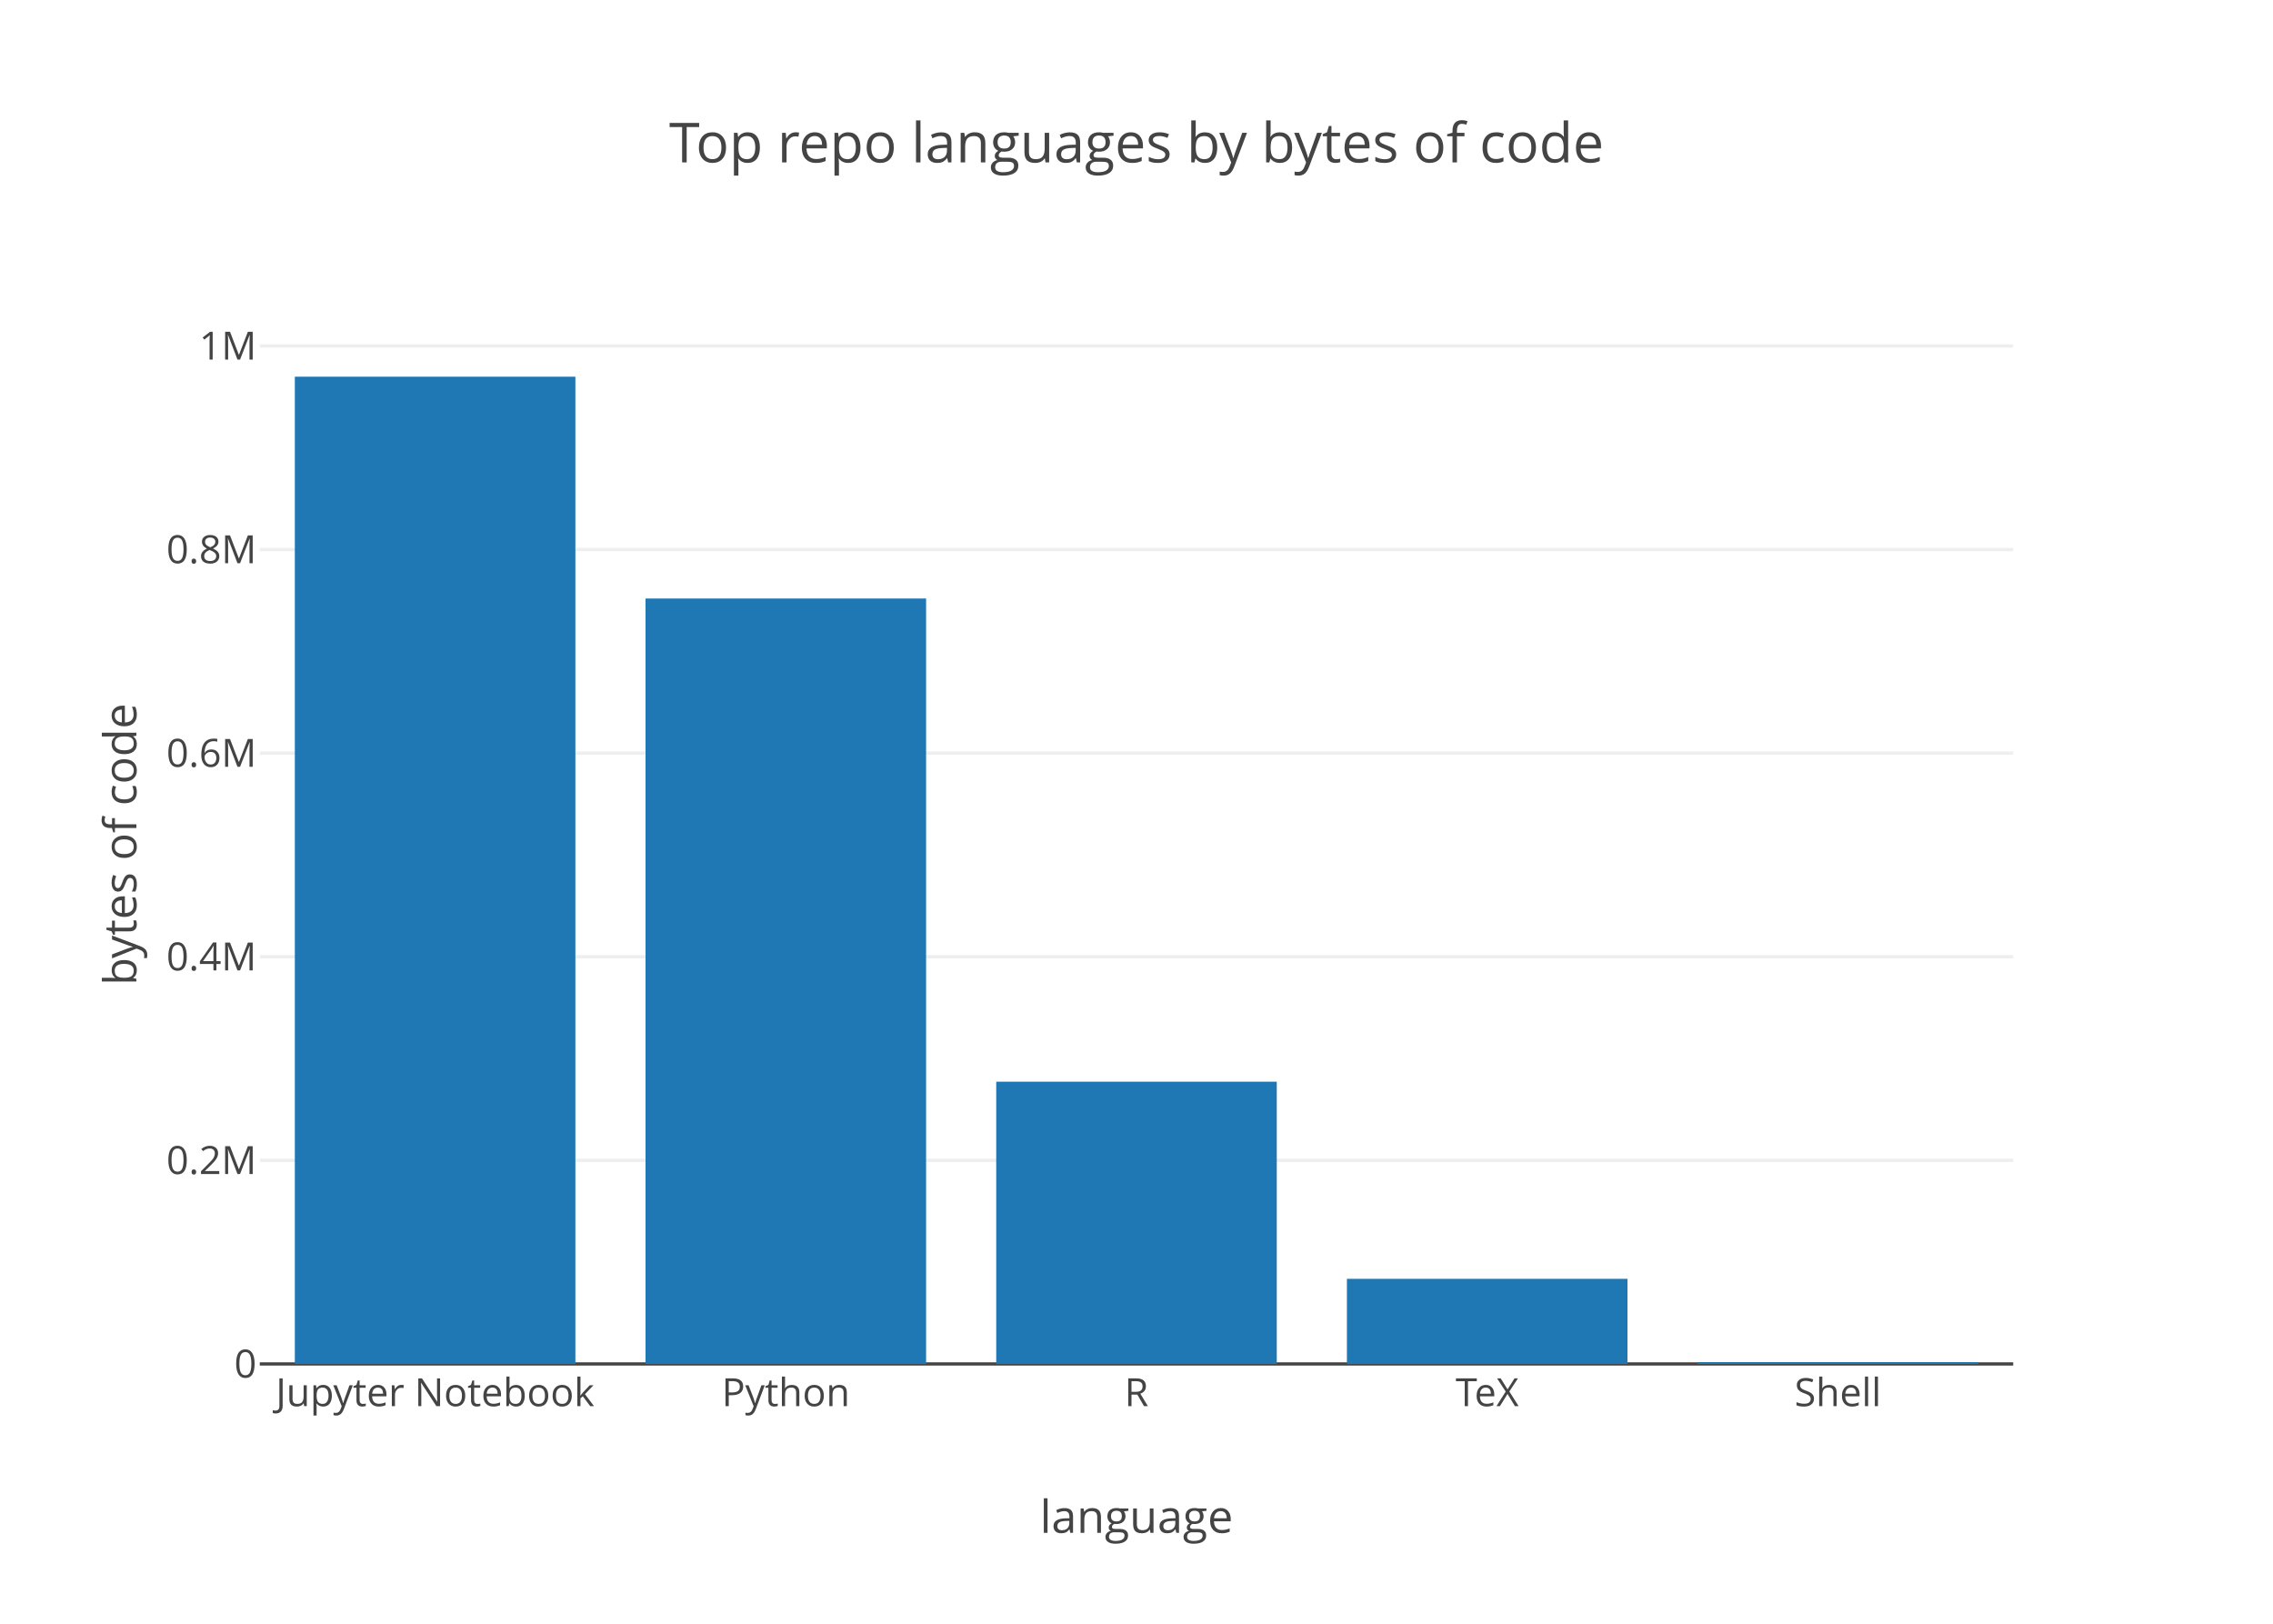
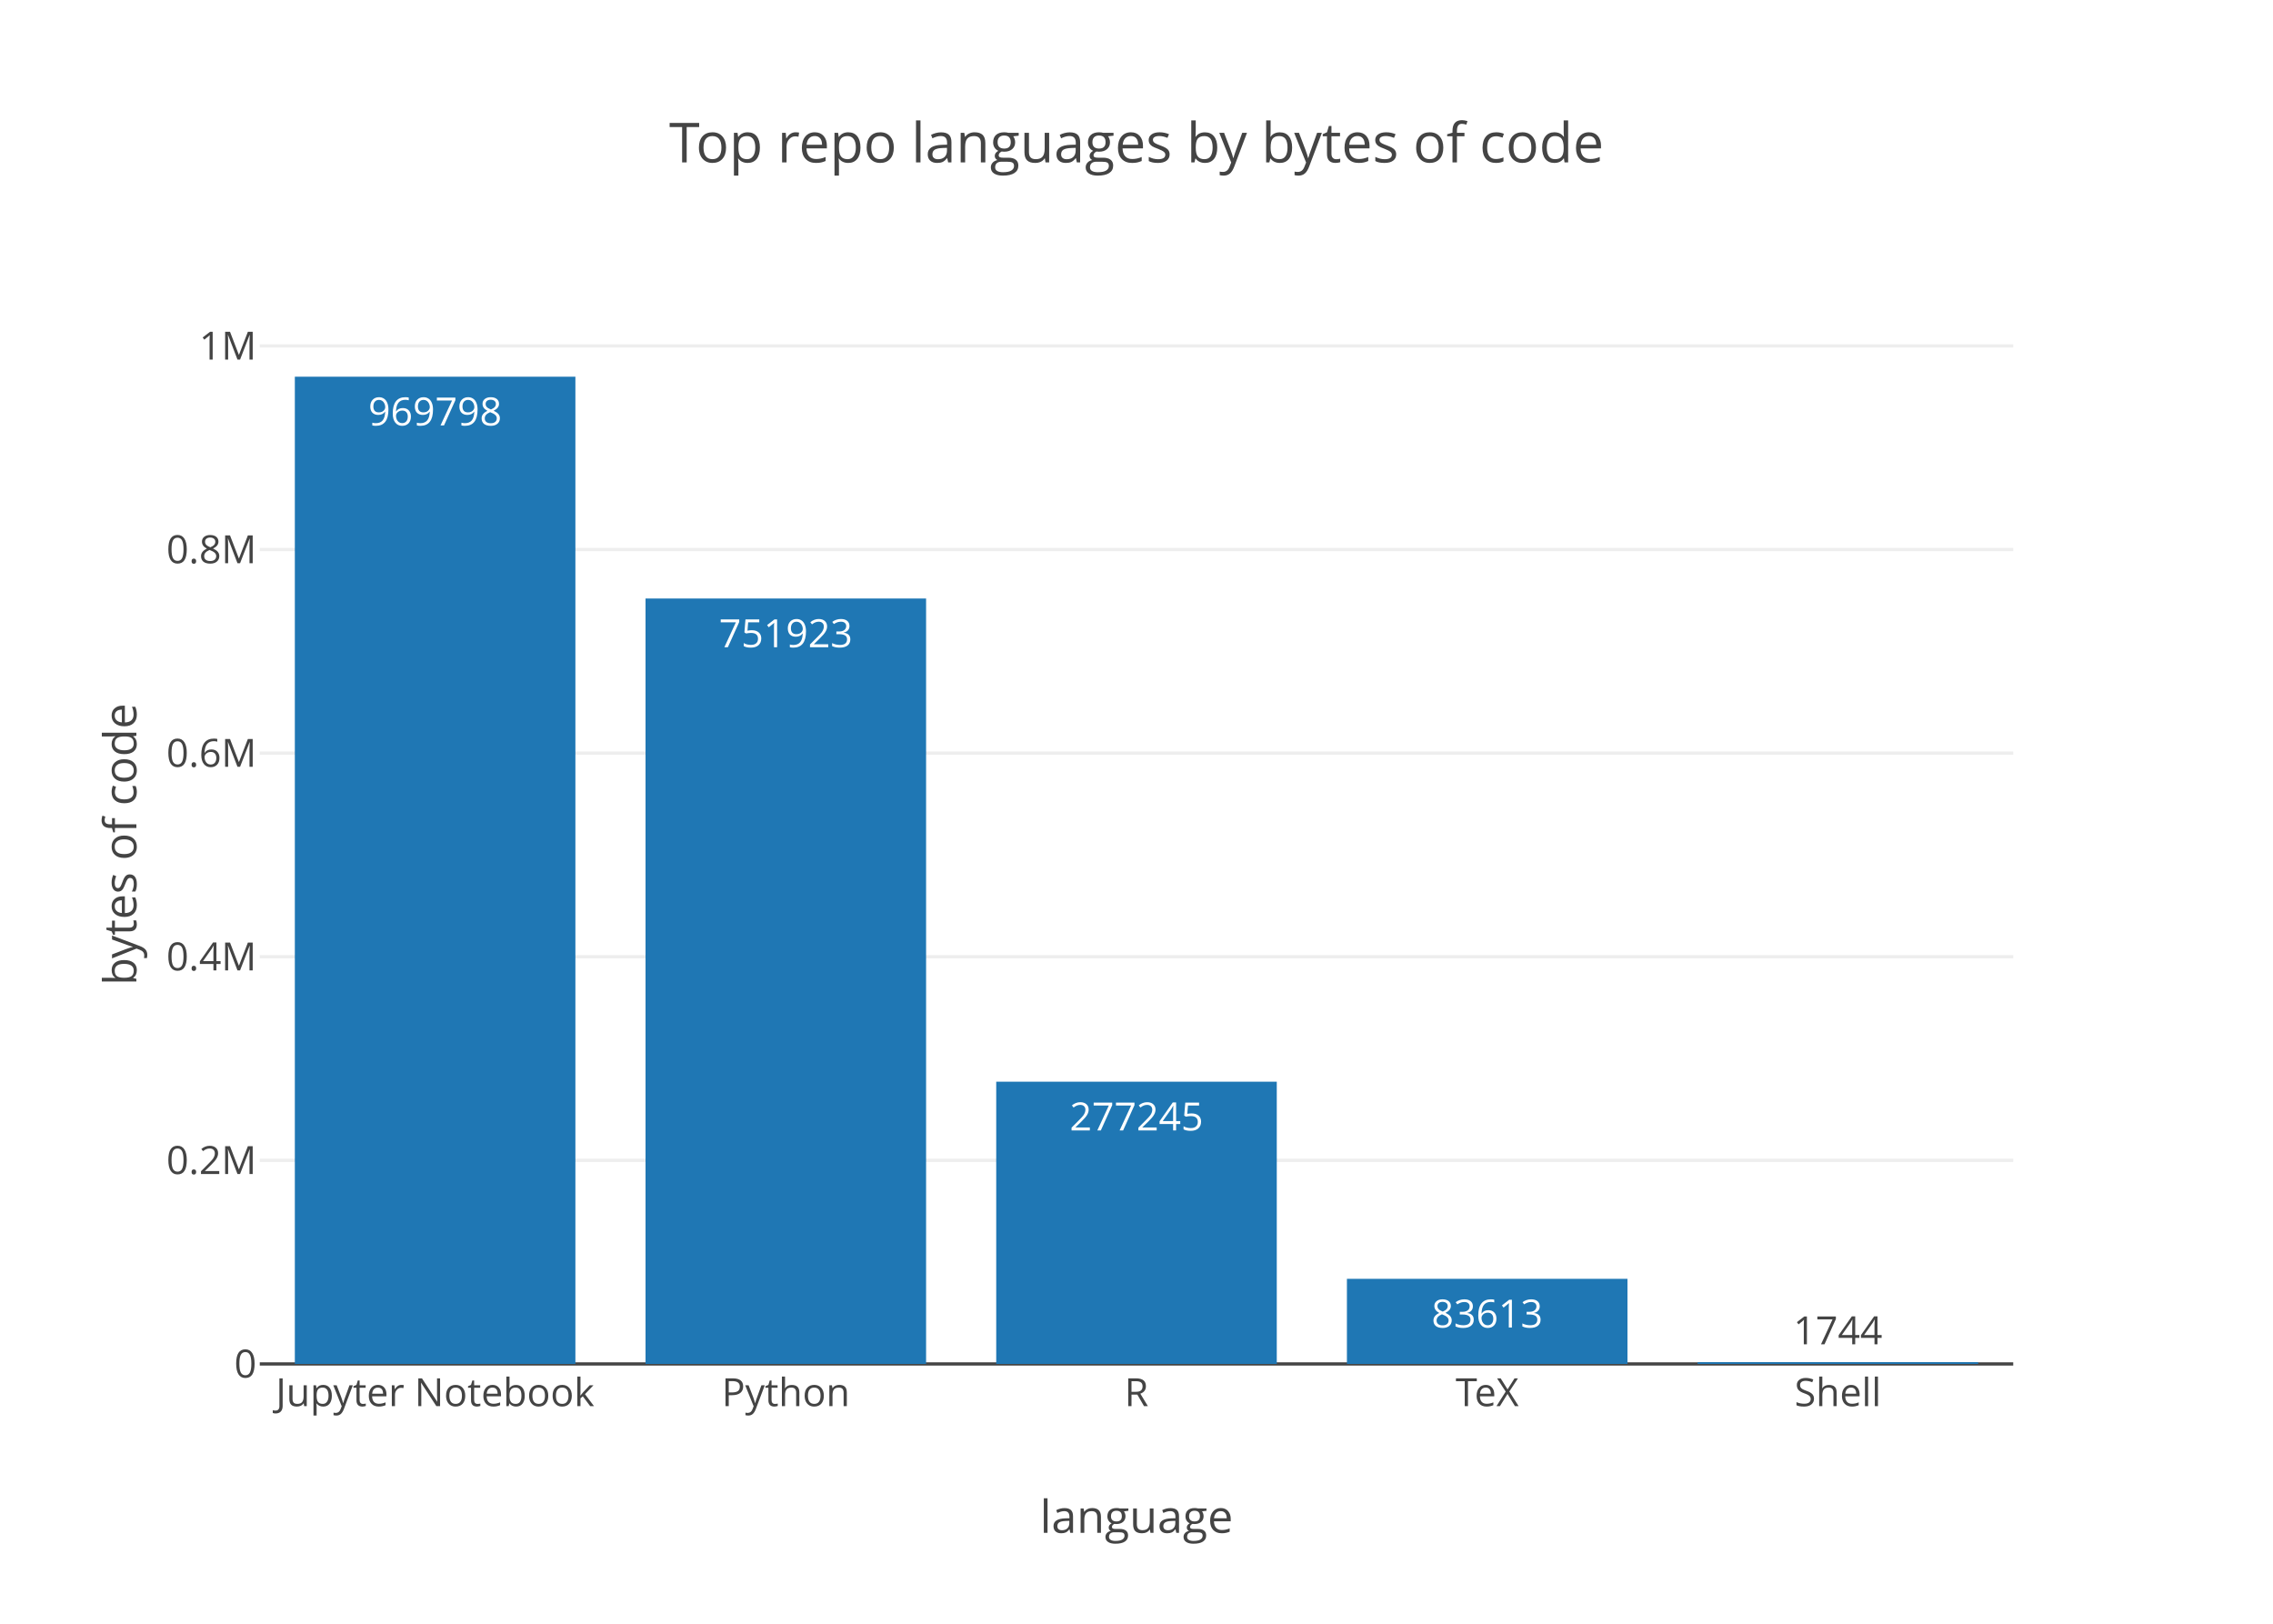
<svg xmlns="http://www.w3.org/2000/svg" class="main-svg" width="700" height="500" viewBox="0 0 700 500">
  <rect x="0" y="0" width="700" height="500" style="fill: rgb(255, 255, 255); fill-opacity: 1;" />
-   <defs id="defs-d3cbfc">
+   <defs id="defs-e309e1">
    <g class="clips">
-       <clipPath id="clipd3cbfcxyplot" class="plotclip">
+       <clipPath id="clipe309e1xyplot" class="plotclip">
        <rect width="540" height="320" />
      </clipPath>
-       <clipPath class="axesclip" id="clipd3cbfcx">
+       <clipPath class="axesclip" id="clipe309e1x">
        <rect x="80" y="0" width="540" height="500" />
      </clipPath>
-       <clipPath class="axesclip" id="clipd3cbfcy">
+       <clipPath class="axesclip" id="clipe309e1y">
        <rect x="0" y="100" width="700" height="320" />
      </clipPath>
-       <clipPath class="axesclip" id="clipd3cbfcxy">
+       <clipPath class="axesclip" id="clipe309e1xy">
        <rect x="80" y="100" width="540" height="320" />
      </clipPath>
    </g>
    <g class="gradients" />
  </defs>
  <g class="bglayer" />
  <g class="layer-below">
    <g class="imagelayer" />
    <g class="shapelayer" />
  </g>
  <g class="cartesianlayer">
    <g class="subplot xy">
      <g class="layer-subplot">
        <g class="shapelayer" />
        <g class="imagelayer" />
      </g>
      <g class="gridlayer">
        <g class="x" />
        <g class="y">
          <path class="ygrid crisp" transform="translate(0,357.31)" d="M80,0h540" style="stroke: rgb(238, 238, 238); stroke-opacity: 1; stroke-width: 1px;" />
          <path class="ygrid crisp" transform="translate(0,294.61)" d="M80,0h540" style="stroke: rgb(238, 238, 238); stroke-opacity: 1; stroke-width: 1px;" />
          <path class="ygrid crisp" transform="translate(0,231.92)" d="M80,0h540" style="stroke: rgb(238, 238, 238); stroke-opacity: 1; stroke-width: 1px;" />
          <path class="ygrid crisp" transform="translate(0,169.23)" d="M80,0h540" style="stroke: rgb(238, 238, 238); stroke-opacity: 1; stroke-width: 1px;" />
          <path class="ygrid crisp" transform="translate(0,106.53)" d="M80,0h540" style="stroke: rgb(238, 238, 238); stroke-opacity: 1; stroke-width: 1px;" />
        </g>
      </g>
      <g class="zerolinelayer">
        <path class="yzl zl crisp" transform="translate(0,420)" d="M80,0h540" style="stroke: rgb(68, 68, 68); stroke-opacity: 1; stroke-width: 1px;" />
      </g>
      <path class="xlines-below" />
      <path class="ylines-below" />
      <g class="overlines-below" />
      <g class="xaxislayer-below" />
      <g class="yaxislayer-below" />
      <g class="overaxes-below" />
-       <g class="plot" transform="translate(80, 100)" clip-path="url(#clipd3cbfcxyplot)">
+       <g class="plot" transform="translate(80, 100)" clip-path="url(#clipe309e1xyplot)">
        <g class="barlayer mlayer">
          <g class="trace bars" style="opacity: 1;">
            <g class="points">
              <g class="point">
                <path d="M10.8,320V16H97.2V320Z" style="vector-effect: non-scaling-stroke; opacity: 1; stroke-width: 0px; fill: rgb(31, 119, 180); fill-opacity: 1;" />
+                 <text class="bartext bartext-inside" transform="translate(53.99219 31)" text-anchor="middle" data-notex="1" x="0" y="0" style="font-family: 'Open Sans', verdana, arial, sans-serif; font-size: 12px; fill: rgb(255, 255, 255); fill-opacity: 1; white-space: pre;">969798</text>
              </g>
              <g class="point">
                <path d="M118.8,320V84.3H205.2V320Z" style="vector-effect: non-scaling-stroke; opacity: 1; stroke-width: 0px; fill: rgb(31, 119, 180); fill-opacity: 1;" />
+                 <text class="bartext bartext-inside" transform="translate(161.9922 99.3)" text-anchor="middle" data-notex="1" x="0" y="0" style="font-family: 'Open Sans', verdana, arial, sans-serif; font-size: 12px; fill: rgb(255, 255, 255); fill-opacity: 1; white-space: pre;">751923</text>
              </g>
              <g class="point">
                <path d="M226.8,320V233.09H313.2V320Z" style="vector-effect: non-scaling-stroke; opacity: 1; stroke-width: 0px; fill: rgb(31, 119, 180); fill-opacity: 1;" />
+                 <text class="bartext bartext-inside" transform="translate(269.9922 248.09)" text-anchor="middle" data-notex="1" x="0" y="0" style="font-family: 'Open Sans', verdana, arial, sans-serif; font-size: 12px; fill: rgb(255, 255, 255); fill-opacity: 1; white-space: pre;">277245</text>
              </g>
              <g class="point">
                <path d="M334.8,320V293.79H421.2V320Z" style="vector-effect: non-scaling-stroke; opacity: 1; stroke-width: 0px; fill: rgb(31, 119, 180); fill-opacity: 1;" />
+                 <text class="bartext bartext-inside" transform="translate(377.9922 308.79)" text-anchor="middle" data-notex="1" x="0" y="0" style="font-family: 'Open Sans', verdana, arial, sans-serif; font-size: 12px; fill: rgb(255, 255, 255); fill-opacity: 1; white-space: pre;">83613</text>
              </g>
              <g class="point">
                <path d="M442.8,320V319.45H529.2V320Z" style="vector-effect: non-scaling-stroke; opacity: 1; stroke-width: 0px; fill: rgb(31, 119, 180); fill-opacity: 1;" />
+                 <text class="bartext bartext-outside" transform="translate(485.9922 313.95)" text-anchor="middle" data-notex="1" x="0" y="0" style="font-family: 'Open Sans', verdana, arial, sans-serif; font-size: 12px; fill: rgb(68, 68, 68); fill-opacity: 1; white-space: pre;">1744</text>
              </g>
            </g>
          </g>
        </g>
      </g>
      <g class="overplot" />
      <path class="xlines-above crisp" d="M0,0" style="fill: none;" />
      <path class="ylines-above crisp" d="M0,0" style="fill: none;" />
      <g class="overlines-above" />
      <g class="xaxislayer-above">
        <g class="xtick">
          <text text-anchor="middle" x="0" y="433" transform="translate(134,0)" style="font-family: 'Open Sans', verdana, arial, sans-serif; font-size: 12px; fill: rgb(68, 68, 68); fill-opacity: 1; white-space: pre;">Jupyter Notebook</text>
        </g>
        <g class="xtick">
          <text text-anchor="middle" x="0" y="433" transform="translate(242,0)" style="font-family: 'Open Sans', verdana, arial, sans-serif; font-size: 12px; fill: rgb(68, 68, 68); fill-opacity: 1; white-space: pre;">Python</text>
        </g>
        <g class="xtick">
          <text text-anchor="middle" x="0" y="433" transform="translate(350,0)" style="font-family: 'Open Sans', verdana, arial, sans-serif; font-size: 12px; fill: rgb(68, 68, 68); fill-opacity: 1; white-space: pre;">R</text>
        </g>
        <g class="xtick">
          <text text-anchor="middle" x="0" y="433" transform="translate(458,0)" style="font-family: 'Open Sans', verdana, arial, sans-serif; font-size: 12px; fill: rgb(68, 68, 68); fill-opacity: 1; white-space: pre;">TeX</text>
        </g>
        <g class="xtick">
          <text text-anchor="middle" x="0" y="433" transform="translate(566,0)" style="font-family: 'Open Sans', verdana, arial, sans-serif; font-size: 12px; fill: rgb(68, 68, 68); fill-opacity: 1; white-space: pre;">Shell</text>
        </g>
      </g>
      <g class="yaxislayer-above">
        <g class="ytick">
          <text text-anchor="end" x="79" y="4.2" transform="translate(0,420)" style="font-family: 'Open Sans', verdana, arial, sans-serif; font-size: 12px; fill: rgb(68, 68, 68); fill-opacity: 1; white-space: pre;">0</text>
        </g>
        <g class="ytick">
          <text text-anchor="end" x="79" y="4.2" transform="translate(0,357.31)" style="font-family: 'Open Sans', verdana, arial, sans-serif; font-size: 12px; fill: rgb(68, 68, 68); fill-opacity: 1; white-space: pre;">0.2M</text>
        </g>
        <g class="ytick">
          <text text-anchor="end" x="79" y="4.2" transform="translate(0,294.61)" style="font-family: 'Open Sans', verdana, arial, sans-serif; font-size: 12px; fill: rgb(68, 68, 68); fill-opacity: 1; white-space: pre;">0.4M</text>
        </g>
        <g class="ytick">
          <text text-anchor="end" x="79" y="4.2" transform="translate(0,231.92)" style="font-family: 'Open Sans', verdana, arial, sans-serif; font-size: 12px; fill: rgb(68, 68, 68); fill-opacity: 1; white-space: pre;">0.6M</text>
        </g>
        <g class="ytick">
          <text text-anchor="end" x="79" y="4.2" transform="translate(0,169.23)" style="font-family: 'Open Sans', verdana, arial, sans-serif; font-size: 12px; fill: rgb(68, 68, 68); fill-opacity: 1; white-space: pre;">0.8M</text>
        </g>
        <g class="ytick">
          <text text-anchor="end" x="79" y="4.2" transform="translate(0,106.53)" style="font-family: 'Open Sans', verdana, arial, sans-serif; font-size: 12px; fill: rgb(68, 68, 68); fill-opacity: 1; white-space: pre;">1M</text>
        </g>
      </g>
      <g class="overaxes-above" />
    </g>
  </g>
  <g class="polarlayer" />
  <g class="ternarylayer" />
  <g class="geolayer" />
  <g class="pielayer" />
  <g class="glimages" />
-   <defs id="topdefs-d3cbfc">
+   <defs id="topdefs-e309e1">
    <g class="clips" />
  </defs>
  <g class="layer-above">
    <g class="imagelayer" />
    <g class="shapelayer" />
  </g>
  <g class="infolayer">
    <g class="g-gtitle">
      <text class="gtitle" x="350" y="50" text-anchor="middle" dy="0em" style="font-family: 'Open Sans', verdana, arial, sans-serif; font-size: 17px; fill: rgb(68, 68, 68); opacity: 1; font-weight: normal; white-space: pre;">Top repo languages by bytes of code</text>
    </g>
    <g class="g-xtitle">
      <text class="xtitle" x="350" y="472" text-anchor="middle" style="font-family: 'Open Sans', verdana, arial, sans-serif; font-size: 14px; fill: rgb(68, 68, 68); opacity: 1; font-weight: normal; white-space: pre;">language</text>
    </g>
    <g class="g-ytitle">
      <text class="ytitle" transform="rotate(-90,42,260)" x="42" y="260" text-anchor="middle" style="font-family: 'Open Sans', verdana, arial, sans-serif; font-size: 14px; fill: rgb(68, 68, 68); opacity: 1; font-weight: normal; white-space: pre;">bytes of code</text>
    </g>
  </g>
</svg>
